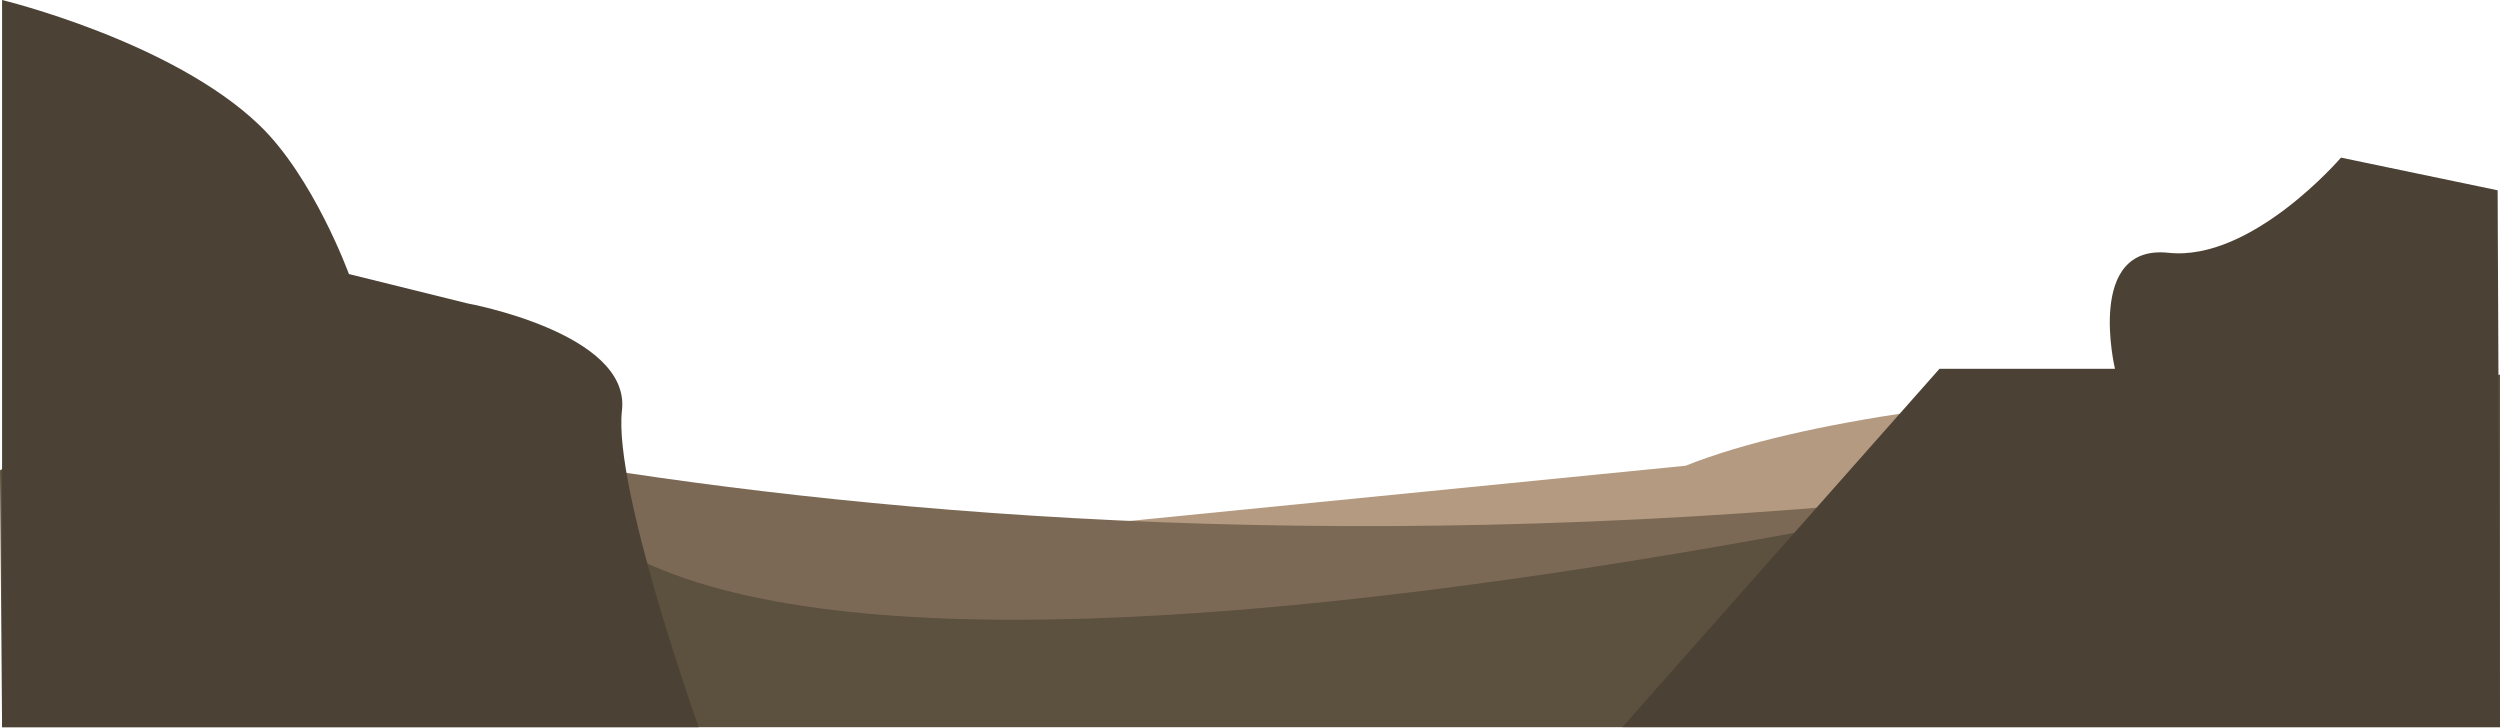
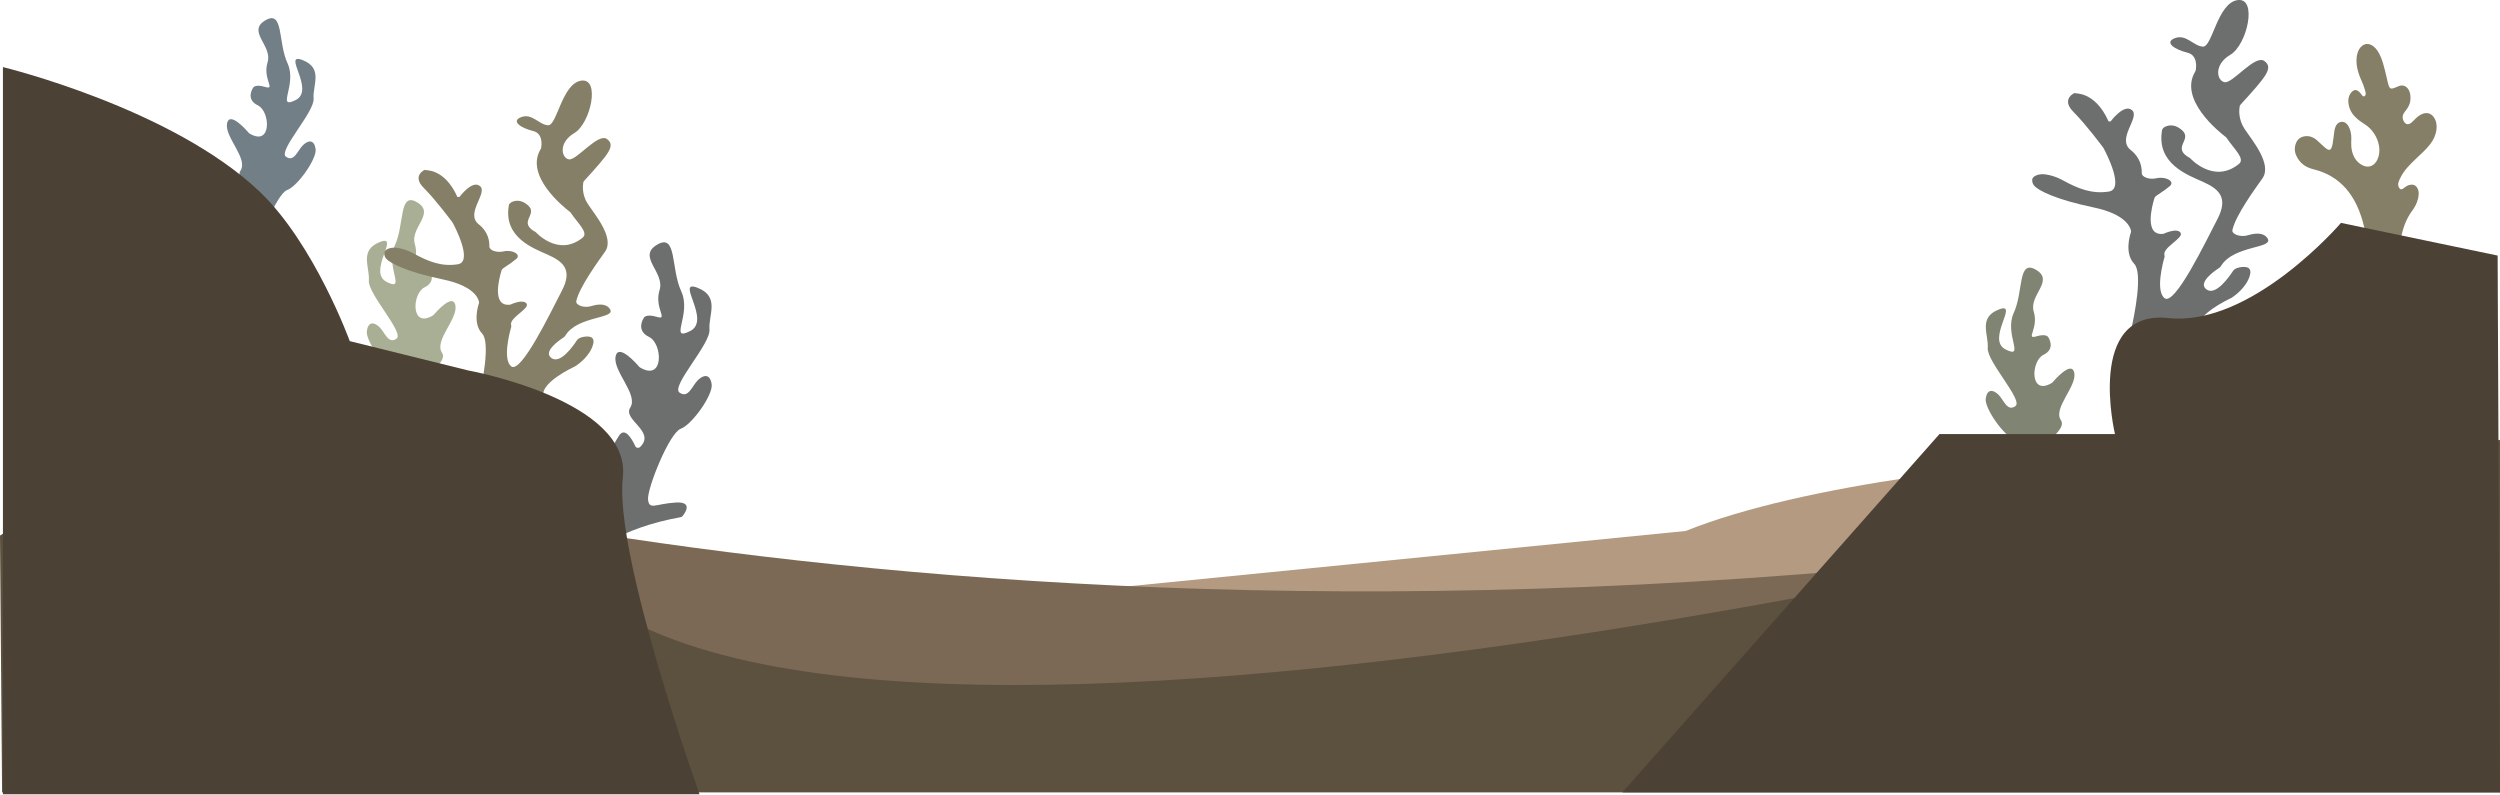
- <svg xmlns="http://www.w3.org/2000/svg" id="Layer_1" data-name="Layer 1" viewBox="0 0 1280.89 372.56">
+ <svg xmlns="http://www.w3.org/2000/svg" id="Layer_1" data-name="Layer 1" viewBox="0 0 1280.89 406.94">
  <defs>
    <style>
      .cls-1 {
        fill: #b49a80;
      }

      .cls-2 {
+         fill: #a9af94;
+       }
+ 
+       .cls-3 {
+         fill: #808473;
+       }
+ 
+       .cls-4 {
+         fill: #867f67;
+       }
+ 
+       .cls-5 {
        fill: #5c503e;
      }

-       .cls-3 {
+       .cls-6 {
+         fill: #727f86;
+       }
+ 
+       .cls-7 {
+         fill: #6d6e6e;
+       }
+ 
+       .cls-8 {
        fill: #7b6955;
      }

-       .cls-4 {
+       .cls-9 {
        fill: #4c4135;
      }
    </style>
  </defs>
-   <path class="cls-1" d="m863.65,238.62c120.38-48.17,417.24-46.65,417.24-46.65l-.6,93.29h-726.02s-5.98-15.34-5.98-15.34" />
-   <path class="cls-3" d="m69.89,191.97c-56.03-29.25,301.26,122.62,907.92,64.02,208.85-20.18,300.91-29.28,300.91-29.28l-1,93.29H69.89v-128.03" />
-   <path class="cls-2" d="m1280.89,191.97s-755.61,206-962.04,90.3C112.41,166.56,0,240.97,0,240.97l1.06,131.6h1279.83v-180.59" />
-   <path class="cls-4" d="m831.21,372.56l162.5-183.61h89.9s-15.24-64,27.43-59.43,88.38-48.76,88.38-48.76l80.26,16.74,1.2,275.06h-449.68Z" />
-   <path class="cls-4" d="m1.06,0s86.8,21,131.71,64c27.91,26.72,46,76.41,46,76.41l60.66,15.02s83.81,15.24,79.24,54.86,39.29,162.28,39.29,162.28H1.06" />
+   <path class="cls-1" d="m863.65,272.05c120.38-48.17,417.24-46.65,417.24-46.65l-.6,93.29h-726.02s-5.98-15.34-5.98-15.34" />
+   <path class="cls-8" d="m69.89,225.4c-56.03-29.25,301.26,122.62,907.92,64.02,208.85-20.18,300.91-29.28,300.91-29.28l-1,93.29H69.89v-128.03" />
+   <path class="cls-4" d="m1204.67,72.64c.15-2.5.02-4.66-.79-6.65-.94-2.31-2.28-3.8-4.32-3.55-2.1.25-3.12,2.16-3.54,4.74-.34,2.13-.47,4.33-.87,6.43-.67,3.48-1.61,3.97-3.82,2.1-1.45-1.22-2.81-2.61-4.24-3.86-1.96-1.7-4.11-2.39-6.42-2-2.08.35-3.79,1.5-4.6,4.33-.77,2.72-.02,5.06,1.25,7.07,2.15,3.42,5.11,4.76,8.26,5.55,12.9,3.24,21.94,12.64,25.83,30.05,1.05,4.68,1.43,9.47,1.04,14.41-.32,4.1-.51,8.25.32,12.33,1.33,6.51,5.33,8.7,9.6,5.18,3.22-2.66,4.69-6.89,5.47-11.65.79-4.86,1.42-9.77,2.24-14.62.95-5.55,2.8-10.48,5.83-14.54,1.28-1.73,2.36-3.66,2.95-6.03.51-2.06.68-4.07-.48-5.84-1.18-1.8-2.73-1.59-4.26-1.24-.52.12-1.01.47-1.51.77-1.1.66-2.29,2.33-3.38.63-1.16-1.81-.09-3.68.69-5.28,1.87-3.83,4.64-6.39,7.31-9.06,2.67-2.66,5.55-4.97,7.95-8.11,3.49-4.57,4.25-10.07,1.92-13.56-2.27-3.39-6.12-3.01-9.94.98-.5.52-.99,1.06-1.52,1.51-1.46,1.23-2.94,1.4-4.06-.62-1.08-1.93-.49-3.65.72-5.1,1.3-1.55,2.42-3.23,2.67-5.7.54-5.28-2.42-8.72-6.15-7.1-4.58,1.99-4.55,1.98-5.98-4.38-.57-2.55-1.19-5.1-1.93-7.57-.5-1.67-1.13-3.33-1.9-4.79-2.36-4.47-5.83-6.07-8.59-4.13-2.65,1.86-3.72,6.49-2.67,11.55.49,2.36,1.31,4.51,2.25,6.59.6,1.34,1.18,2.74,1.57,4.21.29,1.08.92,2.58.11,3.41-.9.94-1.62-.56-2.24-1.29-1.36-1.6-2.78-2.38-4.37-.84-1.61,1.56-2.19,3.81-1.75,6.43.53,3.15,2.08,5.37,3.98,7.09,1.41,1.28,2.94,2.32,4.48,3.31,1.73,1.11,3.24,2.58,4.53,4.5,2.89,4.3,3.59,9.44,1.83,13.33-1.45,3.19-4.17,4.47-7.07,3.33-4.08-1.6-6.51-5.97-6.41-11.5,0-.36,0-.73,0-.81Z" />
+   <path class="cls-7" d="m1081.38,62.22s7-9.47,11.06-5.69c4.07,3.78-8.18,14.53-.72,20.37,5.02,3.93,5.71,8.93,5.62,11.78-.06,1.98,3.63,3.39,7.17,2.72.16-.03.33-.06.5-.1,4.86-1.02,9.46,1.73,6.7,4.06-1.54,1.31-3.71,2.88-6.69,4.79-.6.38-1.01.84-1.17,1.33-1.15,3.69-5.59,19.7,4.69,18.3,0,0,6.93-3.3,8.7-.49,1.7,2.69-9.33,7.48-8.29,11.41.09.34.16.67.06,1-.83,2.86-4.71,17.3,0,21.06,5.23,4.19,21.17-29.1,27.13-40.55,5.96-11.45.12-15.63-7.55-19.1-7.55-3.41-23.84-9.11-20.85-26.41.12-.68.69-1.34,1.66-1.79,1.78-.83,4.96-1.44,8.6,1.81,5.59,5-5.93,8.9,4.12,14.31,0,0,12.07,13.48,25.02,2.96,3.29-2.67-2.36-7.45-6.27-13.25-.16-.24-.38-.46-.65-.67-3.18-2.42-24.18-19.19-15.47-33.44.1-.17.18-.34.21-.52.28-1.4,1.22-7.82-4.32-9.16-6.22-1.5-12.09-5.21-6.29-7.41,5.79-2.2,9.55,4.12,14.35,4.36,4.8.25,7.43-22.42,17.75-23.85,10.33-1.44,4.92,22.94-3.73,28.02-8.65,5.09-6.97,13.4-2.85,14.05,4.12.65,15.54-14.4,20.33-10.83,4.73,3.53.83,7.94-12.19,22.28-.28.3-.45.63-.51.97-.27,1.58-.75,6.46,2.38,11.29,3.81,5.87,14.51,18.21,9.26,25.61-3.8,5.35-13.7,18.91-15.35,26.36-.51,2.27,4.25,3.89,8,2.72,3.5-1.08,7.77-1.56,9.9,1.45,3.91,5.51-17.23,3.44-23.8,14.39-.21.35-.53.68-.96.96-2.51,1.62-11.15,7.66-6.34,11.02,4.67,3.26,11.45-6.34,13.56-9.59.51-.78,1.62-1.41,3.09-1.72,2.78-.58,6.79-.68,5.52,3.98-1.66,6.12-7.69,10.44-9.12,11.4-.19.12-.38.23-.6.34-2.27,1.07-16.72,8.13-16.94,14.75-.17,5.31-19.33,5.59-29.25,5.38-3.14-.07-5.5-1.52-5.12-3.16,1.83-7.99,6.28-29.8,1.75-34.56-5.01-5.27-2.31-14.31-1.71-16.1.08-.24.11-.47.07-.72-.28-1.73-2.46-8.57-19.2-12.07-19.27-4.02-28.34-8.61-30.48-11.22-.85-1.03-1.02-2.15-.93-3.11.18-1.77,3.39-3.04,6.67-2.6,2.5.34,5.61,1.15,8.9,2.97,7.83,4.33,15.01,7.23,23.73,5.83,8.33-1.34-1.83-20.5-2.75-22.21-.05-.08-.09-.16-.15-.24-.92-1.25-8.92-11.97-15.33-18.4-6.82-6.83,1.34-10.12.77-9.61s10.04-1.62,17.26,14.5" />
+   <path class="cls-3" d="m1073.19,270.2c-2.67-2.24-14.83-14.62-8.89-27.05,2.45-5.12.54-8.9-3.14-14.69-2.81-4.41-6.22,1.74-7.68,4.93-.4.88-1.62,1.06-2.32.37-7.51-7.39,8.45-12.81,4.69-18.6-3.98-6.13,8.26-17.15,6.93-24.12-1.23-6.48-9.94,3.43-11.16,4.86-.1.12-.22.22-.35.3-11.51,6.92-10.73-11.32-4.28-14.41s2.51-8.91,2.51-8.91c0,0-.74-2.2-6.29-.52-5.55,1.67,1.42-4.18-1.2-12.67-2.62-8.49,10.73-15.76,1.2-21.43-9.53-5.67-6.39,11.1-11.44,22.01-5.04,10.91,6.08,23.94-4.17,18.78-10.25-5.16,7.3-24.67-3.47-20.49-10.77,4.19-5.15,12.82-5.7,19.74-.55,6.92,18.39,26.81,14.16,29.8-4.23,2.99-5.95-3.27-8.73-5.94s-5.76-2.9-6.46,2.04c-.69,4.94,9.25,19.04,14.62,20.98,5.37,1.94,16.01,28.44,15.44,33.5-.57,5.06-3.56,1.91-13.12,1.34-8.22-.49-4.41,4.9-3.17,6.43.21.26.51.43.85.49,28.77,5.15,42.96,16.87,48.48,22.76.91.97,2.59.25,2.43-1.03,0,0,2.94-7.84-9.72-18.46Z" />
+   <path class="cls-2" d="m243.74,235.62c-2.67-2.24-14.83-14.62-8.89-27.05,2.45-5.12.54-8.9-3.14-14.69-2.81-4.41-6.22,1.74-7.68,4.93-.4.88-1.62,1.06-2.32.37-7.51-7.39,8.45-12.81,4.69-18.6-3.98-6.13,8.26-17.15,6.93-24.12-1.23-6.48-9.94,3.43-11.16,4.86-.1.12-.22.22-.35.3-11.51,6.92-10.73-11.32-4.28-14.41,6.49-3.11,2.51-8.91,2.51-8.91,0,0-.74-2.2-6.29-.52-5.55,1.67,1.42-4.18-1.2-12.67-2.62-8.49,10.73-15.76,1.2-21.43-9.53-5.67-6.39,11.1-11.44,22.01s6.08,23.94-4.17,18.78c-10.25-5.16,7.3-24.67-3.47-20.49-10.77,4.19-5.15,12.82-5.7,19.74-.55,6.92,18.39,26.81,14.16,29.8-4.23,2.99-5.95-3.27-8.73-5.94-2.79-2.67-5.76-2.9-6.46,2.04-.69,4.94,9.25,19.04,14.62,20.98s16.01,28.44,15.44,33.5c-.57,5.06-3.56,1.91-13.12,1.34-8.22-.49-4.41,4.9-3.17,6.43.21.26.51.43.85.49,28.77,5.15,42.96,16.87,48.48,22.76.91.97,2.59.25,2.43-1.03,0,0,2.94-7.84-9.72-18.46Z" />
+   <path class="cls-4" d="m235.42,100.9s6.71-9.08,10.61-5.45c3.9,3.63-7.84,13.93-.69,19.53,4.81,3.77,5.47,8.56,5.39,11.29-.06,1.9,3.48,3.25,6.87,2.61.16-.03.32-.06.48-.1,4.66-.98,9.07,1.65,6.43,3.89-1.48,1.25-3.56,2.76-6.41,4.59-.58.37-.97.81-1.12,1.28-1.11,3.54-5.36,18.88,4.5,17.54,0,0,6.64-3.16,8.34-.47,1.63,2.58-8.94,7.17-7.95,10.94.09.32.15.64.06.96-.79,2.75-4.51,16.58,0,20.2,5.02,4.01,20.3-27.9,26.01-38.88,5.71-10.97.11-14.98-7.24-18.31-7.23-3.27-22.86-8.73-19.99-25.32.11-.65.66-1.28,1.59-1.72,1.71-.79,4.76-1.38,8.25,1.74,5.36,4.79-5.69,8.54,3.95,13.72,0,0,11.57,12.93,23.99,2.84,3.15-2.56-2.26-7.14-6.01-12.7-.15-.23-.36-.44-.62-.64-3.04-2.32-23.18-18.39-14.83-32.06.1-.16.17-.32.2-.49.26-1.34,1.17-7.5-4.14-8.78-5.97-1.44-11.59-5-6.03-7.11,5.56-2.11,9.15,3.95,13.76,4.18,4.6.24,7.12-21.49,17.02-22.87,9.9-1.38,4.71,21.99-3.58,26.87-8.29,4.88-6.68,12.85-2.73,13.47s14.9-13.81,19.49-10.38c4.54,3.39.79,7.61-11.69,21.36-.27.29-.43.61-.49.93-.26,1.52-.72,6.2,2.28,10.83,3.66,5.63,13.91,17.46,8.87,24.56-3.64,5.13-13.13,18.13-14.72,25.27-.48,2.18,4.07,3.73,7.67,2.61,3.36-1.04,7.45-1.49,9.49,1.39,3.75,5.29-16.52,3.3-22.82,13.8-.2.33-.51.65-.92.92-2.41,1.56-10.69,7.35-6.08,10.56,4.47,3.12,10.98-6.08,13-9.19.49-.75,1.56-1.35,2.96-1.64,2.67-.55,6.51-.65,5.29,3.82-1.59,5.87-7.37,10.01-8.74,10.93-.18.12-.36.22-.58.32-2.18,1.03-16.03,7.8-16.24,14.14-.17,5.09-18.53,5.36-28.05,5.16-3.01-.06-5.27-1.46-4.91-3.03,1.75-7.66,6.02-28.57,1.67-33.13-4.8-5.05-2.21-13.72-1.64-15.43.08-.23.1-.45.06-.69-.27-1.66-2.36-8.22-18.41-11.57-18.48-3.86-27.17-8.25-29.23-10.76-.81-.99-.98-2.06-.89-2.98.17-1.7,3.25-2.91,6.39-2.49,2.4.32,5.38,1.11,8.53,2.85,7.51,4.15,14.39,6.93,22.75,5.59,7.99-1.28-1.75-19.66-2.64-21.29-.04-.08-.09-.15-.15-.23-.89-1.19-8.55-11.48-14.7-17.64-6.54-6.54,1.28-9.71.74-9.21-.54.5,9.63-1.55,16.54,13.9" />
+   <path class="cls-7" d="m304.11,268.51c2.89-2.43,16.09-15.85,9.64-29.34-2.66-5.56-.59-9.65,3.41-15.93,3.05-4.79,6.74,1.89,8.33,5.35.44.95,1.75,1.14,2.51.4,8.15-8.02-9.16-13.89-5.08-20.17,4.32-6.65-8.96-18.6-7.52-26.16,1.34-7.03,10.79,3.72,12.11,5.27.11.13.24.23.38.32,12.48,7.5,11.64-12.27,4.64-15.63-7.04-3.37-2.72-9.67-2.72-9.67,0,0,.8-2.38,6.82-.57,6.02,1.81-1.54-4.54,1.3-13.75,2.85-9.21-11.64-17.1-1.3-23.24,10.34-6.15,6.93,12.04,12.41,23.87,5.47,11.83-6.59,25.97,4.53,20.38,11.12-5.59-7.92-26.76,3.76-22.22,11.68,4.54,5.59,13.91,6.18,21.41.59,7.51-19.95,29.08-15.36,32.32,4.59,3.24,6.45-3.54,9.47-6.44,3.02-2.9,6.25-3.15,7.01,2.21.75,5.36-10.03,20.65-15.86,22.76-5.83,2.11-17.36,30.85-16.74,36.34.62,5.49,3.86,2.07,14.23,1.45,8.91-.53,4.78,5.32,3.44,6.97-.23.28-.55.46-.92.53-31.21,5.59-46.6,18.3-52.59,24.69-.98,1.05-2.81.28-2.63-1.12,0,0-3.19-8.5,10.54-20.03Z" />
+   <path class="cls-5" d="m1280.89,225.4s-755.61,206-962.04,90.3C112.41,199.99,0,274.4,0,274.4l1.06,131.6h1279.83v-180.59" />
+   <path class="cls-9" d="m831.21,406l162.5-183.61h89.9s-15.24-64,27.43-59.43,88.38-48.76,88.38-48.76l80.26,16.74,1.2,275.06h-449.68Z" />
+   <path class="cls-6" d="m105.92,142.4c2.67-2.24,14.83-14.62,8.89-27.05-2.45-5.12-.54-8.9,3.14-14.69,2.81-4.41,6.22,1.74,7.68,4.93.4.88,1.62,1.06,2.32.37,7.51-7.39-8.45-12.81-4.69-18.6,3.98-6.13-8.26-17.15-6.93-24.12,1.23-6.48,9.94,3.43,11.16,4.86.1.12.22.22.35.3,11.51,6.92,10.73-11.32,4.28-14.41-6.49-3.11-2.51-8.91-2.51-8.91,0,0,.74-2.2,6.29-.52,5.55,1.67-1.42-4.18,1.2-12.67,2.62-8.49-10.73-15.76-1.2-21.43,9.53-5.67,6.39,11.1,11.44,22.01,5.04,10.91-6.08,23.94,4.17,18.78,10.25-5.16-7.3-24.67,3.47-20.49,10.77,4.19,5.15,12.82,5.7,19.74s-18.39,26.81-14.16,29.8c4.23,2.99,5.95-3.27,8.73-5.94,2.79-2.67,5.76-2.9,6.46,2.04.69,4.94-9.25,19.04-14.62,20.98-5.37,1.94-16.01,28.44-15.44,33.5s3.56,1.91,13.12,1.34c8.22-.49,4.41,4.9,3.17,6.43-.21.26-.51.43-.85.49-28.77,5.15-42.96,16.87-48.48,22.76-.91.97-2.59.25-2.43-1.03,0,0-2.94-7.84,9.72-18.46Z" />
+   <path class="cls-9" d="m1.5,406.94h356.9s-43.86-122.66-39.29-162.28-79.24-54.86-79.24-54.86l-60.66-15.02s-18.1-49.69-46-76.41C88.29,55.38,1.5,34.38,1.5,34.38" />
</svg>
